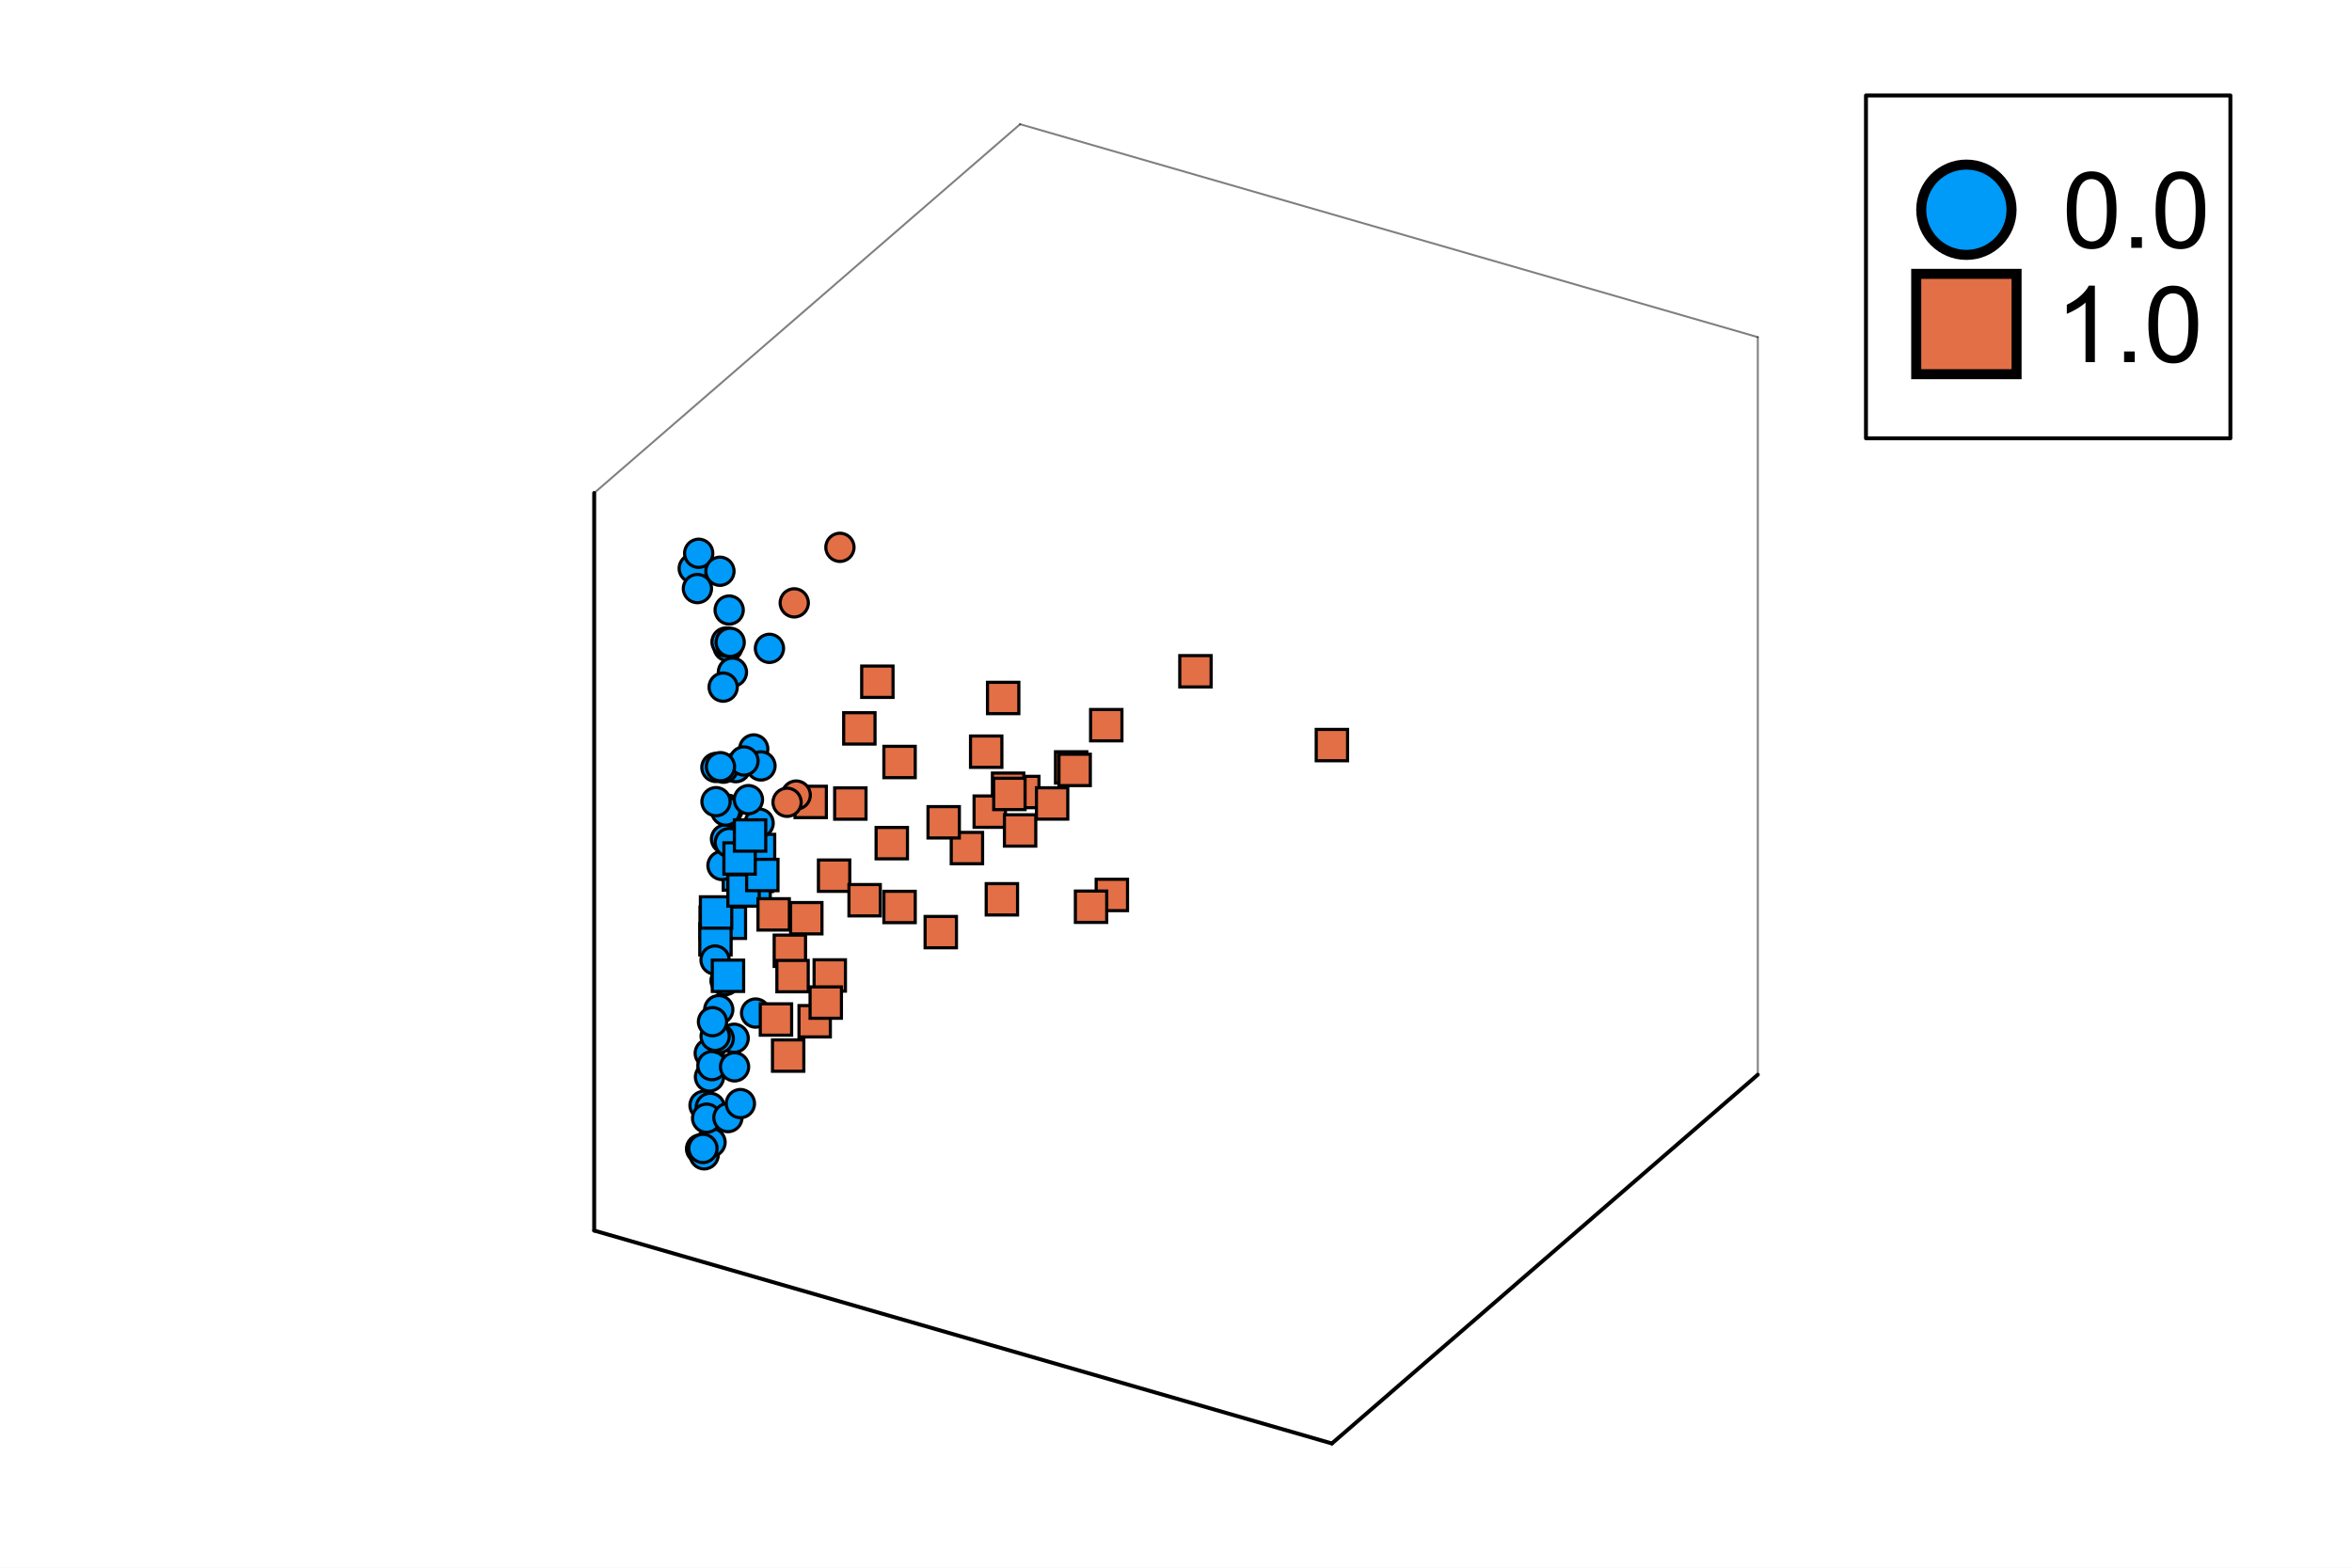
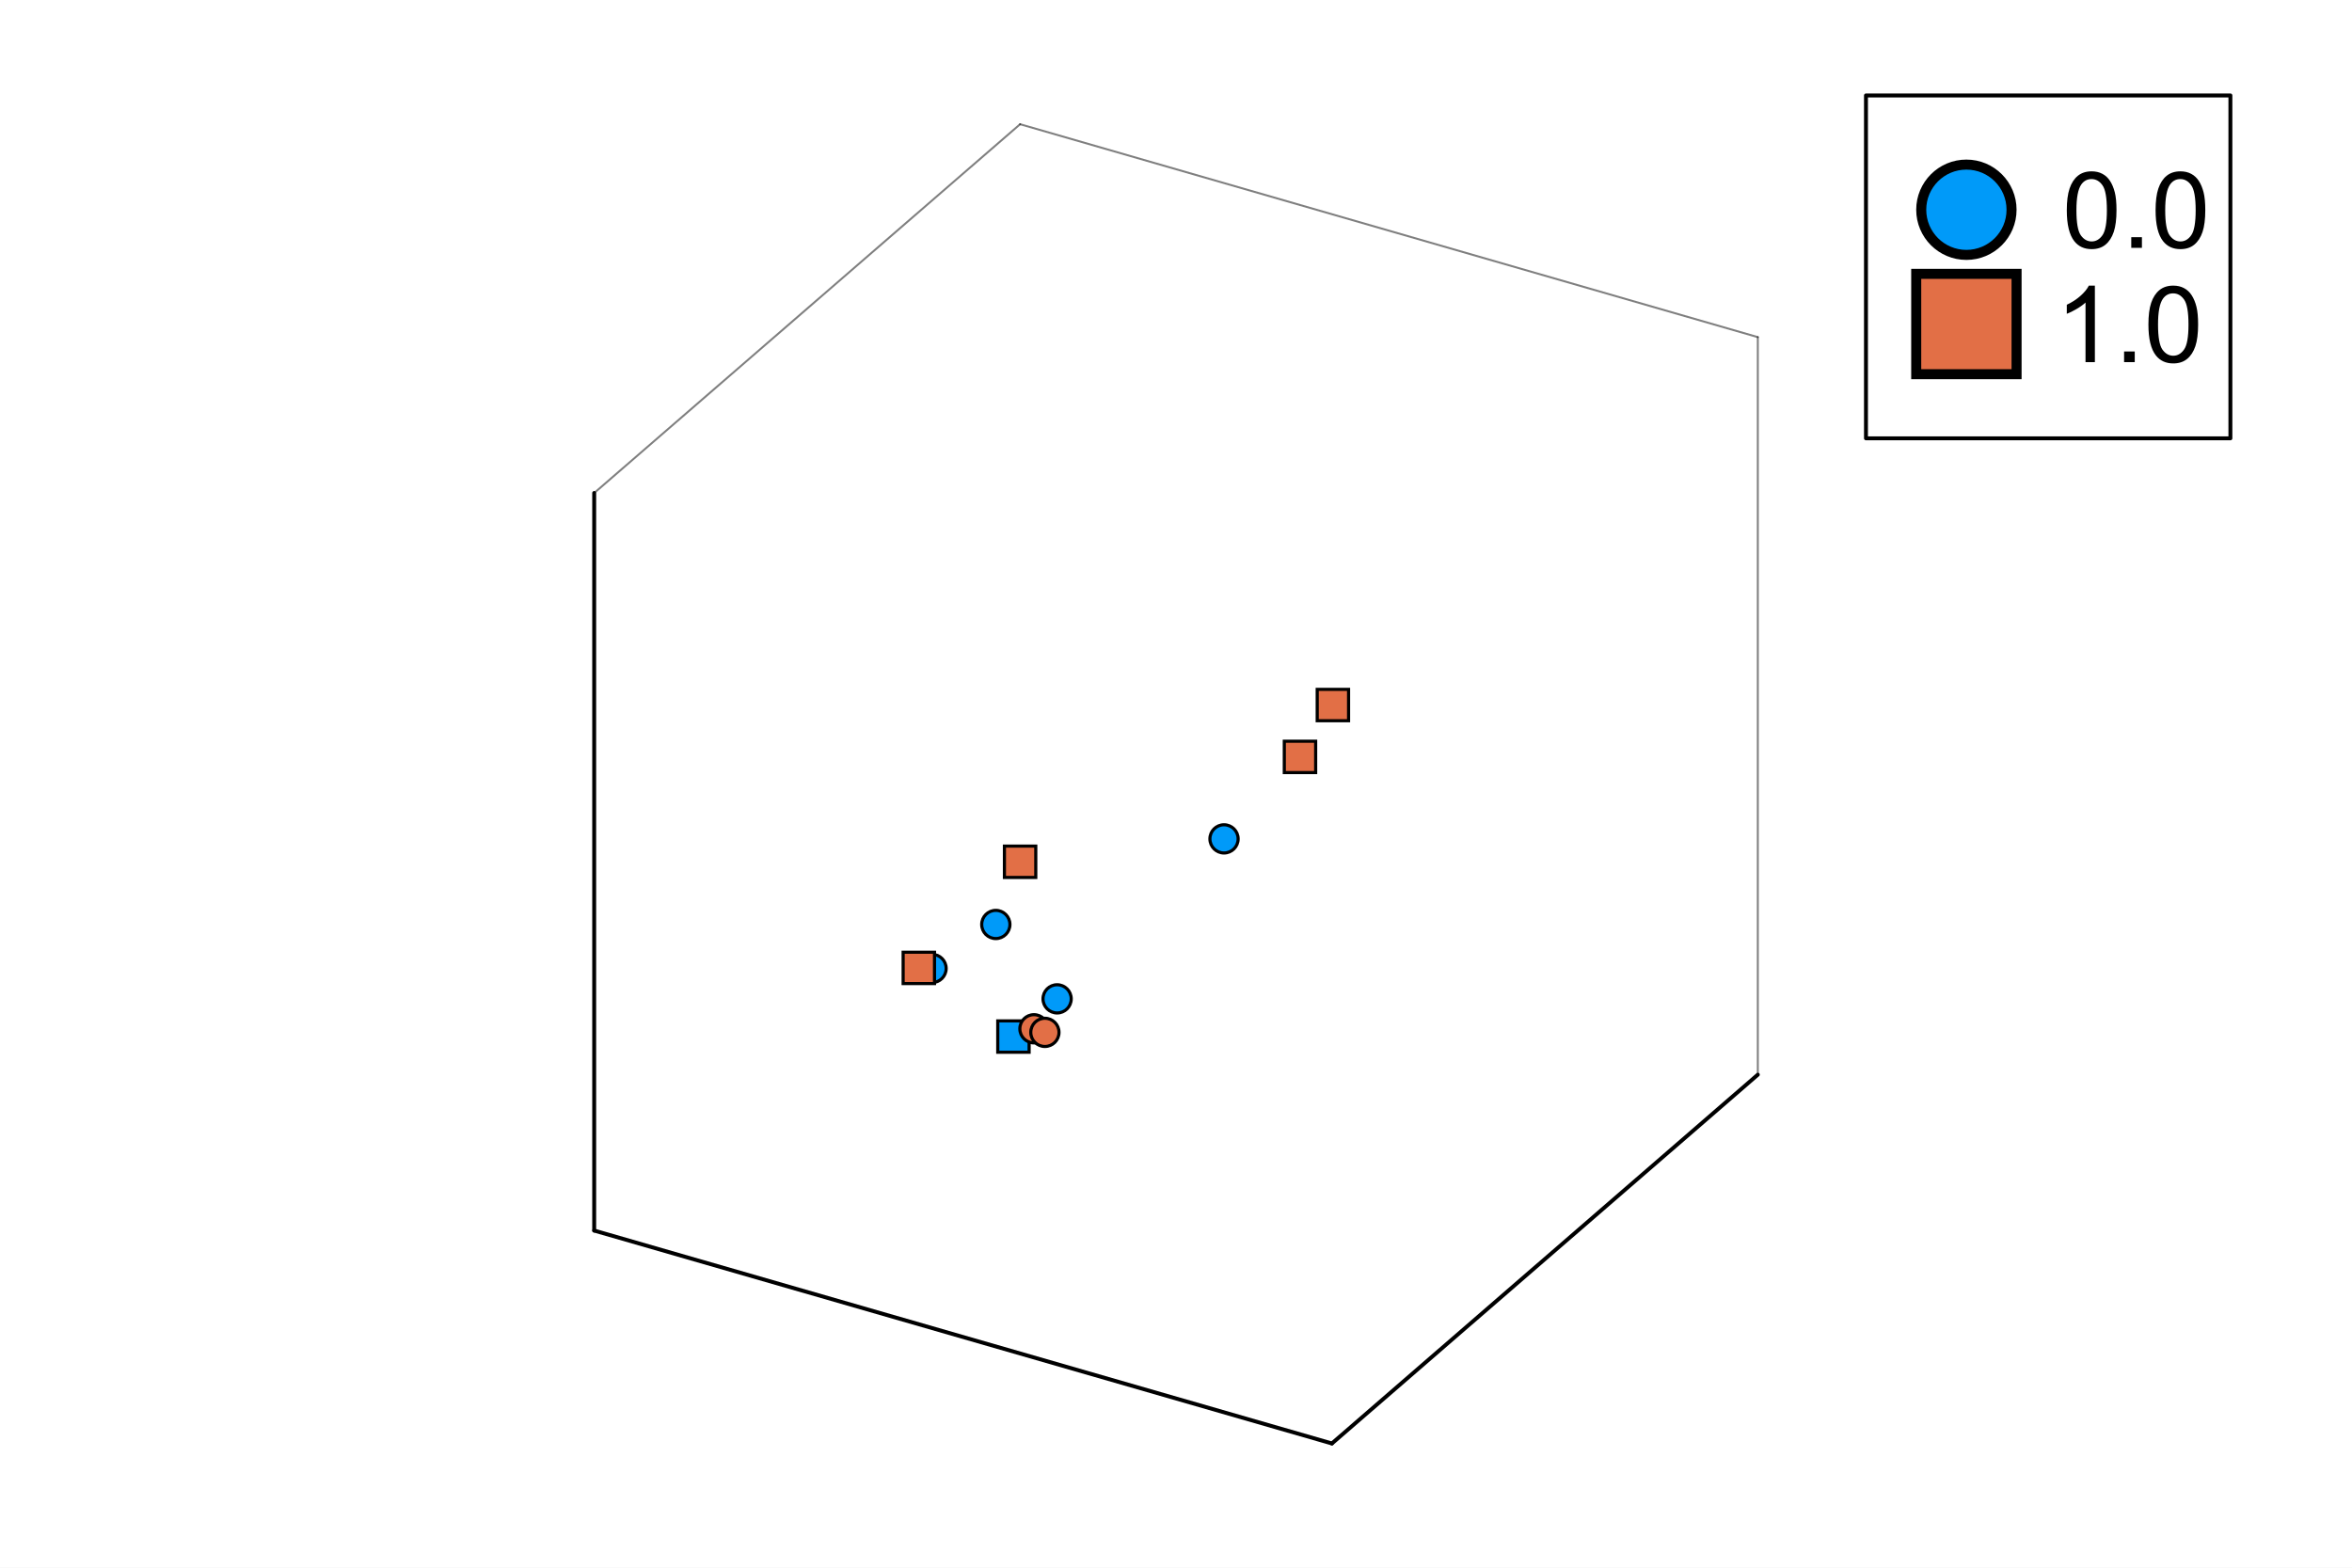
<svg xmlns="http://www.w3.org/2000/svg" width="600" height="400" viewBox="0 0 2400 1600">
  <defs>
-     <clipPath id="clip020">
+     <clipPath id="clip610">
      <rect x="0" y="0" width="2400" height="1600" />
    </clipPath>
  </defs>
-   <path clip-path="url(#clip020)" d="M0 1600 L2400 1600 L2400 8.88178e-14 L0 8.88178e-14  Z" fill="#ffffff" fill-rule="evenodd" fill-opacity="1" />
+   <path clip-path="url(#clip610)" d="M0 1600 L2400 1600 L2400 8.88178e-14 L0 8.88178e-14  Z" fill="#ffffff" fill-rule="evenodd" fill-opacity="1" />
  <defs>
-     <clipPath id="clip021">
+     <clipPath id="clip611">
      <rect x="480" y="0" width="1681" height="1600" />
    </clipPath>
  </defs>
  <defs>
-     <clipPath id="clip022">
+     <clipPath id="clip612">
      <rect x="47" y="47" width="2307" height="1507" />
    </clipPath>
  </defs>
-   <path clip-path="url(#clip022)" d="M-789.026 2497.88 L-789.026 1122.15 L-245.766 434.282 L695.186 831.42 L695.186 2207.15 L151.927 2895.01 L-789.026 2497.88  Z" fill="#ffffff" fill-rule="evenodd" fill-opacity="1" />
-   <polyline clip-path="url(#clip020)" style="stroke:#000000; stroke-linecap:round; stroke-linejoin:round; stroke-width:4; stroke-opacity:1; fill:none" points="606.32,1255.92 1359.08,1473.22 " />
-   <polyline clip-path="url(#clip020)" style="stroke:#000000; stroke-linecap:round; stroke-linejoin:round; stroke-width:2; stroke-opacity:0.5; fill:none" points="1040.92,126.782 1793.68,344.084 " />
-   <polyline clip-path="url(#clip020)" style="stroke:#000000; stroke-linecap:round; stroke-linejoin:round; stroke-width:4; stroke-opacity:1; fill:none" points="1359.08,1473.22 1793.68,1096.84 " />
-   <polyline clip-path="url(#clip020)" style="stroke:#000000; stroke-linecap:round; stroke-linejoin:round; stroke-width:2; stroke-opacity:0.5; fill:none" points="606.32,503.16 1040.92,126.782 " />
-   <polyline clip-path="url(#clip020)" style="stroke:#000000; stroke-linecap:round; stroke-linejoin:round; stroke-width:4; stroke-opacity:1; fill:none" points="606.32,1255.92 606.32,503.16 " />
-   <polyline clip-path="url(#clip020)" style="stroke:#000000; stroke-linecap:round; stroke-linejoin:round; stroke-width:2; stroke-opacity:0.5; fill:none" points="1793.68,1096.84 1793.68,344.084 " />
-   <circle clip-path="url(#clip022)" cx="730.52" cy="783.268" r="14.4" fill="#009af9" fill-rule="evenodd" fill-opacity="1" stroke="#000000" stroke-opacity="1" stroke-width="3.2" />
-   <path clip-path="url(#clip022)" d="M758.528 851.536 L758.528 883.536 L790.528 883.536 L790.528 851.536 L758.528 851.536 Z" fill="#009af9" fill-rule="evenodd" fill-opacity="1" stroke="#000000" stroke-opacity="1" stroke-width="3.2" />
-   <circle clip-path="url(#clip022)" cx="740.315" cy="856.267" r="14.4" fill="#009af9" fill-rule="evenodd" fill-opacity="1" stroke="#000000" stroke-opacity="1" stroke-width="3.2" />
-   <path clip-path="url(#clip022)" d="M714.341 925.766 L714.341 957.766 L746.341 957.766 L746.341 925.766 L714.341 925.766 Z" fill="#009af9" fill-rule="evenodd" fill-opacity="1" stroke="#000000" stroke-opacity="1" stroke-width="3.2" />
-   <circle clip-path="url(#clip022)" cx="771.034" cy="1033.93" r="14.4" fill="#009af9" fill-rule="evenodd" fill-opacity="1" stroke="#000000" stroke-opacity="1" stroke-width="3.2" />
-   <path clip-path="url(#clip022)" d="M737.962 876.56 L737.962 908.56 L769.962 908.56 L769.962 876.56 L737.962 876.56 Z" fill="#009af9" fill-rule="evenodd" fill-opacity="1" stroke="#000000" stroke-opacity="1" stroke-width="3.2" />
-   <path clip-path="url(#clip022)" d="M728.779 925.771 L728.779 957.771 L760.779 957.771 L760.779 925.771 L728.779 925.771 Z" fill="#009af9" fill-rule="evenodd" fill-opacity="1" stroke="#000000" stroke-opacity="1" stroke-width="3.2" />
-   <circle clip-path="url(#clip022)" cx="718.405" cy="1128.12" r="14.4" fill="#009af9" fill-rule="evenodd" fill-opacity="1" stroke="#000000" stroke-opacity="1" stroke-width="3.2" />
-   <path clip-path="url(#clip022)" d="M756.22 877.935 L756.22 909.935 L788.22 909.935 L788.22 877.935 L756.22 877.935 Z" fill="#009af9" fill-rule="evenodd" fill-opacity="1" stroke="#000000" stroke-opacity="1" stroke-width="3.2" />
-   <circle clip-path="url(#clip022)" cx="733.417" cy="1030.47" r="14.4" fill="#009af9" fill-rule="evenodd" fill-opacity="1" stroke="#000000" stroke-opacity="1" stroke-width="3.2" />
-   <circle clip-path="url(#clip022)" cx="750.883" cy="783.474" r="14.4" fill="#009af9" fill-rule="evenodd" fill-opacity="1" stroke="#000000" stroke-opacity="1" stroke-width="3.2" />
-   <circle clip-path="url(#clip022)" cx="714.87" cy="1172.53" r="14.4" fill="#009af9" fill-rule="evenodd" fill-opacity="1" stroke="#000000" stroke-opacity="1" stroke-width="3.2" />
-   <path clip-path="url(#clip022)" d="M753.976 891.523 L753.976 923.523 L785.976 923.523 L785.976 891.523 L753.976 891.523 Z" fill="#009af9" fill-rule="evenodd" fill-opacity="1" stroke="#000000" stroke-opacity="1" stroke-width="3.2" />
-   <circle clip-path="url(#clip022)" cx="707.393" cy="580.182" r="14.4" fill="#009af9" fill-rule="evenodd" fill-opacity="1" stroke="#000000" stroke-opacity="1" stroke-width="3.2" />
-   <circle clip-path="url(#clip022)" cx="742.861" cy="660.066" r="14.4" fill="#009af9" fill-rule="evenodd" fill-opacity="1" stroke="#000000" stroke-opacity="1" stroke-width="3.2" />
-   <circle clip-path="url(#clip022)" cx="723.974" cy="1099.16" r="14.4" fill="#009af9" fill-rule="evenodd" fill-opacity="1" stroke="#000000" stroke-opacity="1" stroke-width="3.2" />
-   <circle clip-path="url(#clip022)" cx="724.814" cy="1130.22" r="14.4" fill="#009af9" fill-rule="evenodd" fill-opacity="1" stroke="#000000" stroke-opacity="1" stroke-width="3.2" />
-   <circle clip-path="url(#clip022)" cx="747.378" cy="686.032" r="14.4" fill="#009af9" fill-rule="evenodd" fill-opacity="1" stroke="#000000" stroke-opacity="1" stroke-width="3.2" />
-   <circle clip-path="url(#clip022)" cx="718.565" cy="1178.63" r="14.4" fill="#009af9" fill-rule="evenodd" fill-opacity="1" stroke="#000000" stroke-opacity="1" stroke-width="3.2" />
-   <circle clip-path="url(#clip022)" cx="769.115" cy="764.378" r="14.4" fill="#009af9" fill-rule="evenodd" fill-opacity="1" stroke="#000000" stroke-opacity="1" stroke-width="3.2" />
-   <circle clip-path="url(#clip022)" cx="736.729" cy="883.328" r="14.4" fill="#009af9" fill-rule="evenodd" fill-opacity="1" stroke="#000000" stroke-opacity="1" stroke-width="3.2" />
-   <circle clip-path="url(#clip022)" cx="743.061" cy="826.051" r="14.4" fill="#009af9" fill-rule="evenodd" fill-opacity="1" stroke="#000000" stroke-opacity="1" stroke-width="3.2" />
-   <circle clip-path="url(#clip022)" cx="744.061" cy="622.606" r="14.4" fill="#009af9" fill-rule="evenodd" fill-opacity="1" stroke="#000000" stroke-opacity="1" stroke-width="3.2" />
-   <circle clip-path="url(#clip022)" cx="740.857" cy="655.239" r="14.4" fill="#009af9" fill-rule="evenodd" fill-opacity="1" stroke="#000000" stroke-opacity="1" stroke-width="3.2" />
-   <circle clip-path="url(#clip022)" cx="749.147" cy="1059.66" r="14.4" fill="#009af9" fill-rule="evenodd" fill-opacity="1" stroke="#000000" stroke-opacity="1" stroke-width="3.2" />
-   <circle clip-path="url(#clip022)" cx="725.552" cy="1165.84" r="14.4" fill="#009af9" fill-rule="evenodd" fill-opacity="1" stroke="#000000" stroke-opacity="1" stroke-width="3.2" />
-   <circle clip-path="url(#clip022)" cx="723.738" cy="1074.95" r="14.4" fill="#009af9" fill-rule="evenodd" fill-opacity="1" stroke="#000000" stroke-opacity="1" stroke-width="3.2" />
-   <circle clip-path="url(#clip022)" cx="712.942" cy="564.688" r="14.4" fill="#009af9" fill-rule="evenodd" fill-opacity="1" stroke="#000000" stroke-opacity="1" stroke-width="3.2" />
-   <circle clip-path="url(#clip022)" cx="726.457" cy="1087.6" r="14.4" fill="#009af9" fill-rule="evenodd" fill-opacity="1" stroke="#000000" stroke-opacity="1" stroke-width="3.2" />
-   <circle clip-path="url(#clip022)" cx="739.871" cy="1000.9" r="14.4" fill="#009af9" fill-rule="evenodd" fill-opacity="1" stroke="#000000" stroke-opacity="1" stroke-width="3.2" />
-   <circle clip-path="url(#clip022)" cx="738.167" cy="784.015" r="14.4" fill="#009af9" fill-rule="evenodd" fill-opacity="1" stroke="#000000" stroke-opacity="1" stroke-width="3.2" />
-   <circle clip-path="url(#clip022)" cx="740.547" cy="827.742" r="14.4" fill="#009af9" fill-rule="evenodd" fill-opacity="1" stroke="#000000" stroke-opacity="1" stroke-width="3.2" />
-   <circle clip-path="url(#clip022)" cx="734.634" cy="583.025" r="14.4" fill="#009af9" fill-rule="evenodd" fill-opacity="1" stroke="#000000" stroke-opacity="1" stroke-width="3.2" />
-   <path clip-path="url(#clip022)" d="M714.059 942.599 L714.059 974.599 L746.059 974.599 L746.059 942.599 L714.059 942.599 Z" fill="#009af9" fill-rule="evenodd" fill-opacity="1" stroke="#000000" stroke-opacity="1" stroke-width="3.2" />
-   <circle clip-path="url(#clip022)" cx="774.615" cy="840.088" r="14.4" fill="#009af9" fill-rule="evenodd" fill-opacity="1" stroke="#000000" stroke-opacity="1" stroke-width="3.2" />
-   <circle clip-path="url(#clip022)" cx="729.662" cy="979.831" r="14.4" fill="#009af9" fill-rule="evenodd" fill-opacity="1" stroke="#000000" stroke-opacity="1" stroke-width="3.2" />
-   <circle clip-path="url(#clip022)" cx="733.931" cy="1059.95" r="14.4" fill="#009af9" fill-rule="evenodd" fill-opacity="1" stroke="#000000" stroke-opacity="1" stroke-width="3.2" />
-   <circle clip-path="url(#clip022)" cx="785.153" cy="661.721" r="14.4" fill="#009af9" fill-rule="evenodd" fill-opacity="1" stroke="#000000" stroke-opacity="1" stroke-width="3.2" />
-   <circle clip-path="url(#clip022)" cx="737.93" cy="701.307" r="14.4" fill="#009af9" fill-rule="evenodd" fill-opacity="1" stroke="#000000" stroke-opacity="1" stroke-width="3.2" />
-   <path clip-path="url(#clip022)" d="M714.689 915.267 L714.689 947.267 L746.689 947.267 L746.689 915.267 L714.689 915.267 Z" fill="#009af9" fill-rule="evenodd" fill-opacity="1" stroke="#000000" stroke-opacity="1" stroke-width="3.2" />
-   <circle clip-path="url(#clip022)" cx="729.754" cy="1057.61" r="14.4" fill="#009af9" fill-rule="evenodd" fill-opacity="1" stroke="#000000" stroke-opacity="1" stroke-width="3.2" />
-   <circle clip-path="url(#clip022)" cx="749.547" cy="1088.84" r="14.4" fill="#009af9" fill-rule="evenodd" fill-opacity="1" stroke="#000000" stroke-opacity="1" stroke-width="3.2" />
-   <circle clip-path="url(#clip022)" cx="776.502" cy="781.732" r="14.4" fill="#009af9" fill-rule="evenodd" fill-opacity="1" stroke="#000000" stroke-opacity="1" stroke-width="3.2" />
-   <circle clip-path="url(#clip022)" cx="744.216" cy="859.957" r="14.4" fill="#009af9" fill-rule="evenodd" fill-opacity="1" stroke="#000000" stroke-opacity="1" stroke-width="3.2" />
-   <circle clip-path="url(#clip022)" cx="730.616" cy="818.195" r="14.4" fill="#009af9" fill-rule="evenodd" fill-opacity="1" stroke="#000000" stroke-opacity="1" stroke-width="3.2" />
-   <circle clip-path="url(#clip022)" cx="759.156" cy="776.668" r="14.4" fill="#009af9" fill-rule="evenodd" fill-opacity="1" stroke="#000000" stroke-opacity="1" stroke-width="3.2" />
-   <path clip-path="url(#clip022)" d="M742.743 892.859 L742.743 924.859 L774.743 924.859 L774.743 892.859 L742.743 892.859 Z" fill="#009af9" fill-rule="evenodd" fill-opacity="1" stroke="#000000" stroke-opacity="1" stroke-width="3.2" />
-   <circle clip-path="url(#clip022)" cx="721.041" cy="1141.25" r="14.4" fill="#009af9" fill-rule="evenodd" fill-opacity="1" stroke="#000000" stroke-opacity="1" stroke-width="3.2" />
-   <path clip-path="url(#clip022)" d="M761.877 877.045 L761.877 909.045 L793.877 909.045 L793.877 877.045 L761.877 877.045 Z" fill="#009af9" fill-rule="evenodd" fill-opacity="1" stroke="#000000" stroke-opacity="1" stroke-width="3.2" />
-   <circle clip-path="url(#clip022)" cx="717.279" cy="1172.13" r="14.4" fill="#009af9" fill-rule="evenodd" fill-opacity="1" stroke="#000000" stroke-opacity="1" stroke-width="3.2" />
-   <circle clip-path="url(#clip022)" cx="742.778" cy="1140.62" r="14.4" fill="#009af9" fill-rule="evenodd" fill-opacity="1" stroke="#000000" stroke-opacity="1" stroke-width="3.2" />
-   <path clip-path="url(#clip022)" d="M738.687 860.156 L738.687 892.156 L770.687 892.156 L770.687 860.156 L738.687 860.156 Z" fill="#009af9" fill-rule="evenodd" fill-opacity="1" stroke="#000000" stroke-opacity="1" stroke-width="3.2" />
-   <circle clip-path="url(#clip022)" cx="745.076" cy="655.562" r="14.4" fill="#009af9" fill-rule="evenodd" fill-opacity="1" stroke="#000000" stroke-opacity="1" stroke-width="3.2" />
-   <path clip-path="url(#clip022)" d="M749.372 836.729 L749.372 868.729 L781.372 868.729 L781.372 836.729 L749.372 836.729 Z" fill="#009af9" fill-rule="evenodd" fill-opacity="1" stroke="#000000" stroke-opacity="1" stroke-width="3.2" />
-   <path clip-path="url(#clip022)" d="M726.829 979.889 L726.829 1011.89 L758.829 1011.89 L758.829 979.889 L726.829 979.889 Z" fill="#009af9" fill-rule="evenodd" fill-opacity="1" stroke="#000000" stroke-opacity="1" stroke-width="3.2" />
-   <circle clip-path="url(#clip022)" cx="735.145" cy="782.502" r="14.4" fill="#009af9" fill-rule="evenodd" fill-opacity="1" stroke="#000000" stroke-opacity="1" stroke-width="3.2" />
-   <circle clip-path="url(#clip022)" cx="711.653" cy="600.706" r="14.4" fill="#009af9" fill-rule="evenodd" fill-opacity="1" stroke="#000000" stroke-opacity="1" stroke-width="3.2" />
-   <circle clip-path="url(#clip022)" cx="727.057" cy="1042.75" r="14.4" fill="#009af9" fill-rule="evenodd" fill-opacity="1" stroke="#000000" stroke-opacity="1" stroke-width="3.2" />
-   <circle clip-path="url(#clip022)" cx="763.709" cy="816.116" r="14.4" fill="#009af9" fill-rule="evenodd" fill-opacity="1" stroke="#000000" stroke-opacity="1" stroke-width="3.2" />
-   <circle clip-path="url(#clip022)" cx="755.509" cy="1126.34" r="14.4" fill="#009af9" fill-rule="evenodd" fill-opacity="1" stroke="#000000" stroke-opacity="1" stroke-width="3.2" />
-   <path clip-path="url(#clip022)" d="M990.316 751.169 L990.316 783.169 L1022.32 783.169 L1022.32 751.169 L990.316 751.169 Z" fill="#e26f46" fill-rule="evenodd" fill-opacity="1" stroke="#000000" stroke-opacity="1" stroke-width="3.2" />
-   <path clip-path="url(#clip022)" d="M1077.02 767.227 L1077.02 799.227 L1109.02 799.227 L1109.02 767.227 L1077.02 767.227 Z" fill="#e26f46" fill-rule="evenodd" fill-opacity="1" stroke="#000000" stroke-opacity="1" stroke-width="3.2" />
-   <path clip-path="url(#clip022)" d="M1028.16 792.342 L1028.16 824.342 L1060.16 824.342 L1060.16 792.342 L1028.16 792.342 Z" fill="#e26f46" fill-rule="evenodd" fill-opacity="1" stroke="#000000" stroke-opacity="1" stroke-width="3.2" />
-   <path clip-path="url(#clip022)" d="M1012.67 788.994 L1012.67 820.994 L1044.67 820.994 L1044.67 788.994 L1012.67 788.994 Z" fill="#e26f46" fill-rule="evenodd" fill-opacity="1" stroke="#000000" stroke-opacity="1" stroke-width="3.2" />
-   <path clip-path="url(#clip022)" d="M860.882 727.395 L860.882 759.395 L892.882 759.395 L892.882 727.395 L860.882 727.395 Z" fill="#e26f46" fill-rule="evenodd" fill-opacity="1" stroke="#000000" stroke-opacity="1" stroke-width="3.2" />
-   <path clip-path="url(#clip022)" d="M789.983 954.371 L789.983 986.371 L821.983 986.371 L821.983 954.371 L789.983 954.371 Z" fill="#e26f46" fill-rule="evenodd" fill-opacity="1" stroke="#000000" stroke-opacity="1" stroke-width="3.2" />
-   <path clip-path="url(#clip022)" d="M835.129 877.722 L835.129 909.722 L867.129 909.722 L867.129 877.722 L835.129 877.722 Z" fill="#e26f46" fill-rule="evenodd" fill-opacity="1" stroke="#000000" stroke-opacity="1" stroke-width="3.2" />
-   <path clip-path="url(#clip022)" d="M1203.84 669.111 L1203.84 701.111 L1235.84 701.111 L1235.84 669.111 L1203.84 669.111 Z" fill="#e26f46" fill-rule="evenodd" fill-opacity="1" stroke="#000000" stroke-opacity="1" stroke-width="3.2" />
-   <path clip-path="url(#clip022)" d="M993.951 812.365 L993.951 844.365 L1025.95 844.365 L1025.95 812.365 L993.951 812.365 Z" fill="#e26f46" fill-rule="evenodd" fill-opacity="1" stroke="#000000" stroke-opacity="1" stroke-width="3.2" />
-   <path clip-path="url(#clip022)" d="M830.696 979.572 L830.696 1011.57 L862.696 1011.57 L862.696 979.572 L830.696 979.572 Z" fill="#e26f46" fill-rule="evenodd" fill-opacity="1" stroke="#000000" stroke-opacity="1" stroke-width="3.2" />
-   <path clip-path="url(#clip022)" d="M866.281 902.78 L866.281 934.78 L898.281 934.78 L898.281 902.78 L866.281 902.78 Z" fill="#e26f46" fill-rule="evenodd" fill-opacity="1" stroke="#000000" stroke-opacity="1" stroke-width="3.2" />
-   <circle clip-path="url(#clip022)" cx="810.457" cy="615.289" r="14.4" fill="#e26f46" fill-rule="evenodd" fill-opacity="1" stroke="#000000" stroke-opacity="1" stroke-width="3.2" />
-   <path clip-path="url(#clip022)" d="M901.915 761.702 L901.915 793.702 L933.915 793.702 L933.915 761.702 L901.915 761.702 Z" fill="#e26f46" fill-rule="evenodd" fill-opacity="1" stroke="#000000" stroke-opacity="1" stroke-width="3.2" />
-   <path clip-path="url(#clip022)" d="M851.698 804.088 L851.698 836.088 L883.698 836.088 L883.698 804.088 L851.698 804.088 Z" fill="#e26f46" fill-rule="evenodd" fill-opacity="1" stroke="#000000" stroke-opacity="1" stroke-width="3.2" />
-   <path clip-path="url(#clip022)" d="M879.268 679.781 L879.268 711.781 L911.268 711.781 L911.268 679.781 L879.268 679.781 Z" fill="#e26f46" fill-rule="evenodd" fill-opacity="1" stroke="#000000" stroke-opacity="1" stroke-width="3.2" />
-   <path clip-path="url(#clip022)" d="M1112.84 724.126 L1112.84 756.126 L1144.84 756.126 L1144.84 724.126 L1112.84 724.126 Z" fill="#e26f46" fill-rule="evenodd" fill-opacity="1" stroke="#000000" stroke-opacity="1" stroke-width="3.2" />
-   <path clip-path="url(#clip022)" d="M1118.54 897.408 L1118.54 929.408 L1150.54 929.408 L1150.54 897.408 L1118.54 897.408 Z" fill="#e26f46" fill-rule="evenodd" fill-opacity="1" stroke="#000000" stroke-opacity="1" stroke-width="3.2" />
-   <path clip-path="url(#clip022)" d="M1006.33 901.842 L1006.33 933.842 L1038.33 933.842 L1038.33 901.842 L1006.33 901.842 Z" fill="#e26f46" fill-rule="evenodd" fill-opacity="1" stroke="#000000" stroke-opacity="1" stroke-width="3.2" />
-   <path clip-path="url(#clip022)" d="M815.298 1026.3 L815.298 1058.3 L847.298 1058.3 L847.298 1026.3 L815.298 1026.3 Z" fill="#e26f46" fill-rule="evenodd" fill-opacity="1" stroke="#000000" stroke-opacity="1" stroke-width="3.2" />
-   <path clip-path="url(#clip022)" d="M775.793 1024.52 L775.793 1056.52 L807.793 1056.52 L807.793 1024.52 L775.793 1024.52 Z" fill="#e26f46" fill-rule="evenodd" fill-opacity="1" stroke="#000000" stroke-opacity="1" stroke-width="3.2" />
-   <circle clip-path="url(#clip022)" cx="857.067" cy="558.61" r="14.4" fill="#e26f46" fill-rule="evenodd" fill-opacity="1" stroke="#000000" stroke-opacity="1" stroke-width="3.2" />
-   <path clip-path="url(#clip022)" d="M773.458 917.236 L773.458 949.236 L805.458 949.236 L805.458 917.236 L773.458 917.236 Z" fill="#e26f46" fill-rule="evenodd" fill-opacity="1" stroke="#000000" stroke-opacity="1" stroke-width="3.2" />
-   <path clip-path="url(#clip022)" d="M1013.99 794.308 L1013.99 826.308 L1045.99 826.308 L1045.99 794.308 L1013.99 794.308 Z" fill="#e26f46" fill-rule="evenodd" fill-opacity="1" stroke="#000000" stroke-opacity="1" stroke-width="3.2" />
-   <path clip-path="url(#clip022)" d="M1080.58 769.782 L1080.58 801.782 L1112.58 801.782 L1112.58 769.782 L1080.58 769.782 Z" fill="#e26f46" fill-rule="evenodd" fill-opacity="1" stroke="#000000" stroke-opacity="1" stroke-width="3.2" />
-   <path clip-path="url(#clip022)" d="M811.233 802.457 L811.233 834.457 L843.233 834.457 L843.233 802.457 L811.233 802.457 Z" fill="#e26f46" fill-rule="evenodd" fill-opacity="1" stroke="#000000" stroke-opacity="1" stroke-width="3.2" />
-   <path clip-path="url(#clip022)" d="M970.65 849.551 L970.65 881.551 L1002.65 881.551 L1002.65 849.551 L970.65 849.551 Z" fill="#e26f46" fill-rule="evenodd" fill-opacity="1" stroke="#000000" stroke-opacity="1" stroke-width="3.2" />
-   <circle clip-path="url(#clip022)" cx="812.467" cy="811.451" r="14.4" fill="#e26f46" fill-rule="evenodd" fill-opacity="1" stroke="#000000" stroke-opacity="1" stroke-width="3.2" />
-   <path clip-path="url(#clip022)" d="M806.752 921.146 L806.752 953.146 L838.752 953.146 L838.752 921.146 L806.752 921.146 Z" fill="#e26f46" fill-rule="evenodd" fill-opacity="1" stroke="#000000" stroke-opacity="1" stroke-width="3.2" />
-   <path clip-path="url(#clip022)" d="M788.239 1061.33 L788.239 1093.33 L820.239 1093.33 L820.239 1061.33 L788.239 1061.33 Z" fill="#e26f46" fill-rule="evenodd" fill-opacity="1" stroke="#000000" stroke-opacity="1" stroke-width="3.2" />
-   <path clip-path="url(#clip022)" d="M943.967 935.328 L943.967 967.328 L975.967 967.328 L975.967 935.328 L943.967 935.328 Z" fill="#e26f46" fill-rule="evenodd" fill-opacity="1" stroke="#000000" stroke-opacity="1" stroke-width="3.2" />
-   <path clip-path="url(#clip022)" d="M1097.32 909.417 L1097.32 941.417 L1129.32 941.417 L1129.32 909.417 L1097.32 909.417 Z" fill="#e26f46" fill-rule="evenodd" fill-opacity="1" stroke="#000000" stroke-opacity="1" stroke-width="3.2" />
-   <circle clip-path="url(#clip022)" cx="803.13" cy="818.817" r="14.4" fill="#e26f46" fill-rule="evenodd" fill-opacity="1" stroke="#000000" stroke-opacity="1" stroke-width="3.2" />
-   <path clip-path="url(#clip022)" d="M1343.08 744.44 L1343.08 776.44 L1375.08 776.44 L1375.08 744.44 L1343.08 744.44 Z" fill="#e26f46" fill-rule="evenodd" fill-opacity="1" stroke="#000000" stroke-opacity="1" stroke-width="3.2" />
-   <path clip-path="url(#clip022)" d="M792.734 980.233 L792.734 1012.23 L824.734 1012.23 L824.734 980.233 L792.734 980.233 Z" fill="#e26f46" fill-rule="evenodd" fill-opacity="1" stroke="#000000" stroke-opacity="1" stroke-width="3.2" />
-   <path clip-path="url(#clip022)" d="M946.937 823.244 L946.937 855.244 L978.937 855.244 L978.937 823.244 L946.937 823.244 Z" fill="#e26f46" fill-rule="evenodd" fill-opacity="1" stroke="#000000" stroke-opacity="1" stroke-width="3.2" />
-   <path clip-path="url(#clip022)" d="M1024.92 831.556 L1024.92 863.556 L1056.92 863.556 L1056.92 831.556 L1024.92 831.556 Z" fill="#e26f46" fill-rule="evenodd" fill-opacity="1" stroke="#000000" stroke-opacity="1" stroke-width="3.2" />
-   <path clip-path="url(#clip022)" d="M893.978 844.534 L893.978 876.534 L925.978 876.534 L925.978 844.534 L893.978 844.534 Z" fill="#e26f46" fill-rule="evenodd" fill-opacity="1" stroke="#000000" stroke-opacity="1" stroke-width="3.2" />
-   <path clip-path="url(#clip022)" d="M901.923 909.673 L901.923 941.673 L933.923 941.673 L933.923 909.673 L901.923 909.673 Z" fill="#e26f46" fill-rule="evenodd" fill-opacity="1" stroke="#000000" stroke-opacity="1" stroke-width="3.2" />
-   <path clip-path="url(#clip022)" d="M1007.64 696.366 L1007.64 728.366 L1039.64 728.366 L1039.64 696.366 L1007.64 696.366 Z" fill="#e26f46" fill-rule="evenodd" fill-opacity="1" stroke="#000000" stroke-opacity="1" stroke-width="3.2" />
-   <path clip-path="url(#clip022)" d="M1057.58 804.015 L1057.58 836.015 L1089.58 836.015 L1089.58 804.015 L1057.58 804.015 Z" fill="#e26f46" fill-rule="evenodd" fill-opacity="1" stroke="#000000" stroke-opacity="1" stroke-width="3.2" />
-   <path clip-path="url(#clip022)" d="M826.601 1007.25 L826.601 1039.25 L858.601 1039.25 L858.601 1007.25 L826.601 1007.25 Z" fill="#e26f46" fill-rule="evenodd" fill-opacity="1" stroke="#000000" stroke-opacity="1" stroke-width="3.2" />
-   <path clip-path="url(#clip020)" d="M1904.05 447.348 L2275.91 447.348 L2275.91 97.428 L1904.05 97.428  Z" fill="#ffffff" fill-rule="evenodd" fill-opacity="1" />
-   <polyline clip-path="url(#clip020)" style="stroke:#000000; stroke-linecap:round; stroke-linejoin:round; stroke-width:4; stroke-opacity:1; fill:none" points="1904.05,447.348 2275.91,447.348 2275.91,97.428 1904.05,97.428 1904.05,447.348 " />
-   <circle clip-path="url(#clip020)" cx="2006.52" cy="214.068" r="46.08" fill="#009af9" fill-rule="evenodd" fill-opacity="1" stroke="#000000" stroke-opacity="1" stroke-width="10.24" />
-   <path clip-path="url(#clip020)" d="M2108.98 214.598 Q2108.98 200.807 2111.8 192.427 Q2114.66 183.993 2120.23 179.431 Q2125.85 174.87 2134.34 174.87 Q2140.6 174.87 2145.32 177.416 Q2150.04 179.909 2153.12 184.682 Q2156.19 189.403 2157.94 196.246 Q2159.69 203.035 2159.69 214.598 Q2159.69 228.283 2156.88 236.717 Q2154.07 245.098 2148.45 249.712 Q2142.88 254.274 2134.34 254.274 Q2123.09 254.274 2116.68 246.211 Q2108.98 236.505 2108.98 214.598 M2118.8 214.598 Q2118.8 233.747 2123.25 240.112 Q2127.76 246.424 2134.34 246.424 Q2140.92 246.424 2145.37 240.059 Q2149.88 233.693 2149.88 214.598 Q2149.88 195.397 2145.37 189.085 Q2140.92 182.773 2134.23 182.773 Q2127.65 182.773 2123.73 188.342 Q2118.8 195.45 2118.8 214.598 Z" fill="#000000" fill-rule="nonzero" fill-opacity="1" />
-   <path clip-path="url(#clip020)" d="M2174.76 252.948 L2174.76 242.074 L2185.63 242.074 L2185.63 252.948 L2174.76 252.948 Z" fill="#000000" fill-rule="nonzero" fill-opacity="1" />
-   <path clip-path="url(#clip020)" d="M2199.58 214.598 Q2199.58 200.807 2202.39 192.427 Q2205.26 183.993 2210.83 179.431 Q2216.45 174.87 2224.93 174.87 Q2231.19 174.87 2235.91 177.416 Q2240.64 179.909 2243.71 184.682 Q2246.79 189.403 2248.54 196.246 Q2250.29 203.035 2250.29 214.598 Q2250.29 228.283 2247.48 236.717 Q2244.67 245.098 2239.04 249.712 Q2233.47 254.274 2224.93 254.274 Q2213.69 254.274 2207.27 246.211 Q2199.58 236.505 2199.58 214.598 M2209.39 214.598 Q2209.39 233.747 2213.85 240.112 Q2218.36 246.424 2224.93 246.424 Q2231.51 246.424 2235.97 240.059 Q2240.48 233.693 2240.48 214.598 Q2240.48 195.397 2235.97 189.085 Q2231.51 182.773 2224.83 182.773 Q2218.25 182.773 2214.33 188.342 Q2209.39 195.45 2209.39 214.598 Z" fill="#000000" fill-rule="nonzero" fill-opacity="1" />
-   <path clip-path="url(#clip020)" d="M1955.32 279.508 L1955.32 381.908 L2057.72 381.908 L2057.72 279.508 L1955.32 279.508 Z" fill="#e26f46" fill-rule="evenodd" fill-opacity="1" stroke="#000000" stroke-opacity="1" stroke-width="10.24" />
-   <path clip-path="url(#clip020)" d="M2137.63 369.588 L2128.08 369.588 L2128.08 308.748 Q2124.63 312.037 2119.01 315.326 Q2113.44 318.614 2108.98 320.258 L2108.98 311.029 Q2116.99 307.263 2122.99 301.906 Q2128.98 296.549 2131.47 291.51 L2137.63 291.51 L2137.63 369.588 Z" fill="#000000" fill-rule="nonzero" fill-opacity="1" />
-   <path clip-path="url(#clip020)" d="M2167.44 369.588 L2167.44 358.714 L2178.31 358.714 L2178.31 369.588 L2167.44 369.588 Z" fill="#000000" fill-rule="nonzero" fill-opacity="1" />
-   <path clip-path="url(#clip020)" d="M2192.26 331.238 Q2192.26 317.447 2195.07 309.067 Q2197.94 300.633 2203.51 296.071 Q2209.13 291.51 2217.61 291.51 Q2223.87 291.51 2228.59 294.056 Q2233.32 296.549 2236.39 301.322 Q2239.47 306.043 2241.22 312.886 Q2242.97 319.675 2242.97 331.238 Q2242.97 344.923 2240.16 353.357 Q2237.35 361.738 2231.72 366.352 Q2226.15 370.914 2217.61 370.914 Q2206.37 370.914 2199.95 362.851 Q2192.26 353.145 2192.26 331.238 M2202.07 331.238 Q2202.07 350.387 2206.53 356.752 Q2211.04 363.064 2217.61 363.064 Q2224.19 363.064 2228.65 356.699 Q2233.16 350.333 2233.16 331.238 Q2233.16 312.037 2228.65 305.725 Q2224.19 299.413 2217.51 299.413 Q2210.93 299.413 2207.01 304.982 Q2202.07 312.09 2202.07 331.238 Z" fill="#000000" fill-rule="nonzero" fill-opacity="1" />
+   <path clip-path="url(#clip612)" d="M-11931.2 2927.77 L-11931.2 857.476 L-3924.23 -177.673 L9944.18 419.971 L9944.18 2490.27 L1937.25 3525.42 L-11931.2 2927.77  Z" fill="#ffffff" fill-rule="evenodd" fill-opacity="1" />
+   <polyline clip-path="url(#clip610)" style="stroke:#000000; stroke-linecap:round; stroke-linejoin:round; stroke-width:4; stroke-opacity:1; fill:none" points="606.32,1255.92 1359.08,1473.22 " />
+   <polyline clip-path="url(#clip610)" style="stroke:#000000; stroke-linecap:round; stroke-linejoin:round; stroke-width:2; stroke-opacity:0.5; fill:none" points="1040.92,126.782 1793.68,344.084 " />
+   <polyline clip-path="url(#clip610)" style="stroke:#000000; stroke-linecap:round; stroke-linejoin:round; stroke-width:4; stroke-opacity:1; fill:none" points="1359.08,1473.22 1793.68,1096.84 " />
+   <polyline clip-path="url(#clip610)" style="stroke:#000000; stroke-linecap:round; stroke-linejoin:round; stroke-width:2; stroke-opacity:0.5; fill:none" points="606.32,503.16 1040.92,126.782 " />
+   <polyline clip-path="url(#clip610)" style="stroke:#000000; stroke-linecap:round; stroke-linejoin:round; stroke-width:4; stroke-opacity:1; fill:none" points="606.32,1255.92 606.32,503.16 " />
+   <polyline clip-path="url(#clip610)" style="stroke:#000000; stroke-linecap:round; stroke-linejoin:round; stroke-width:2; stroke-opacity:0.5; fill:none" points="1793.68,1096.84 1793.68,344.084 " />
+   <circle clip-path="url(#clip612)" cx="1249" cy="856.162" r="14.4" fill="#009af9" fill-rule="evenodd" fill-opacity="1" stroke="#000000" stroke-opacity="1" stroke-width="3.2" />
+   <circle clip-path="url(#clip612)" cx="1078.69" cy="1019.44" r="14.4" fill="#009af9" fill-rule="evenodd" fill-opacity="1" stroke="#000000" stroke-opacity="1" stroke-width="3.2" />
+   <circle clip-path="url(#clip612)" cx="1016.14" cy="943.522" r="14.4" fill="#009af9" fill-rule="evenodd" fill-opacity="1" stroke="#000000" stroke-opacity="1" stroke-width="3.2" />
+   <circle clip-path="url(#clip612)" cx="951.073" cy="988.426" r="14.4" fill="#009af9" fill-rule="evenodd" fill-opacity="1" stroke="#000000" stroke-opacity="1" stroke-width="3.2" />
+   <path clip-path="url(#clip612)" d="M1018.12 1041.93 L1018.12 1073.93 L1050.12 1073.93 L1050.12 1041.93 L1018.12 1041.93 Z" fill="#009af9" fill-rule="evenodd" fill-opacity="1" stroke="#000000" stroke-opacity="1" stroke-width="3.2" />
+   <path clip-path="url(#clip612)" d="M921.572 971.841 L921.572 1003.84 L953.572 1003.84 L953.572 971.841 L921.572 971.841 Z" fill="#e26f46" fill-rule="evenodd" fill-opacity="1" stroke="#000000" stroke-opacity="1" stroke-width="3.2" />
+   <circle clip-path="url(#clip612)" cx="1055.06" cy="1049.98" r="14.4" fill="#e26f46" fill-rule="evenodd" fill-opacity="1" stroke="#000000" stroke-opacity="1" stroke-width="3.2" />
+   <circle clip-path="url(#clip612)" cx="1066.21" cy="1053.65" r="14.4" fill="#e26f46" fill-rule="evenodd" fill-opacity="1" stroke="#000000" stroke-opacity="1" stroke-width="3.2" />
+   <path clip-path="url(#clip612)" d="M1024.92 863.538 L1024.92 895.538 L1056.92 895.538 L1056.92 863.538 L1024.92 863.538 Z" fill="#e26f46" fill-rule="evenodd" fill-opacity="1" stroke="#000000" stroke-opacity="1" stroke-width="3.2" />
+   <path clip-path="url(#clip612)" d="M1344.09 703.581 L1344.09 735.581 L1376.09 735.581 L1376.09 703.581 L1344.09 703.581 Z" fill="#e26f46" fill-rule="evenodd" fill-opacity="1" stroke="#000000" stroke-opacity="1" stroke-width="3.2" />
+   <path clip-path="url(#clip612)" d="M1310.51 756.501 L1310.51 788.501 L1342.51 788.501 L1342.51 756.501 L1310.51 756.501 Z" fill="#e26f46" fill-rule="evenodd" fill-opacity="1" stroke="#000000" stroke-opacity="1" stroke-width="3.2" />
+   <path clip-path="url(#clip610)" d="M1904.05 447.348 L2275.91 447.348 L2275.91 97.428 L1904.05 97.428  Z" fill="#ffffff" fill-rule="evenodd" fill-opacity="1" />
+   <polyline clip-path="url(#clip610)" style="stroke:#000000; stroke-linecap:round; stroke-linejoin:round; stroke-width:4; stroke-opacity:1; fill:none" points="1904.05,447.348 2275.91,447.348 2275.91,97.428 1904.05,97.428 1904.05,447.348 " />
+   <circle clip-path="url(#clip610)" cx="2006.52" cy="214.068" r="46.08" fill="#009af9" fill-rule="evenodd" fill-opacity="1" stroke="#000000" stroke-opacity="1" stroke-width="10.24" />
+   <path clip-path="url(#clip610)" d="M2108.98 214.598 Q2108.98 200.807 2111.8 192.427 Q2114.66 183.993 2120.23 179.431 Q2125.85 174.87 2134.34 174.87 Q2140.6 174.87 2145.32 177.416 Q2150.04 179.909 2153.12 184.682 Q2156.19 189.403 2157.94 196.246 Q2159.69 203.035 2159.69 214.598 Q2159.69 228.283 2156.88 236.717 Q2154.07 245.098 2148.45 249.712 Q2142.88 254.274 2134.34 254.274 Q2123.09 254.274 2116.68 246.211 Q2108.98 236.505 2108.98 214.598 M2118.8 214.598 Q2118.8 233.747 2123.25 240.112 Q2127.76 246.424 2134.34 246.424 Q2140.92 246.424 2145.37 240.059 Q2149.88 233.693 2149.88 214.598 Q2149.88 195.397 2145.37 189.085 Q2140.92 182.773 2134.23 182.773 Q2127.65 182.773 2123.73 188.342 Q2118.8 195.45 2118.8 214.598 Z" fill="#000000" fill-rule="nonzero" fill-opacity="1" />
+   <path clip-path="url(#clip610)" d="M2174.76 252.948 L2174.76 242.074 L2185.63 242.074 L2185.63 252.948 L2174.76 252.948 Z" fill="#000000" fill-rule="nonzero" fill-opacity="1" />
+   <path clip-path="url(#clip610)" d="M2199.58 214.598 Q2199.58 200.807 2202.39 192.427 Q2205.26 183.993 2210.83 179.431 Q2216.45 174.87 2224.93 174.87 Q2231.19 174.87 2235.91 177.416 Q2240.64 179.909 2243.71 184.682 Q2246.79 189.403 2248.54 196.246 Q2250.29 203.035 2250.29 214.598 Q2250.29 228.283 2247.48 236.717 Q2244.67 245.098 2239.04 249.712 Q2233.47 254.274 2224.93 254.274 Q2213.69 254.274 2207.27 246.211 Q2199.58 236.505 2199.58 214.598 M2209.39 214.598 Q2209.39 233.747 2213.85 240.112 Q2218.36 246.424 2224.93 246.424 Q2231.51 246.424 2235.97 240.059 Q2240.48 233.693 2240.48 214.598 Q2240.48 195.397 2235.97 189.085 Q2231.51 182.773 2224.83 182.773 Q2218.25 182.773 2214.33 188.342 Q2209.39 195.45 2209.39 214.598 Z" fill="#000000" fill-rule="nonzero" fill-opacity="1" />
+   <path clip-path="url(#clip610)" d="M1955.32 279.508 L1955.32 381.908 L2057.72 381.908 L2057.72 279.508 L1955.32 279.508 Z" fill="#e26f46" fill-rule="evenodd" fill-opacity="1" stroke="#000000" stroke-opacity="1" stroke-width="10.24" />
+   <path clip-path="url(#clip610)" d="M2137.63 369.588 L2128.08 369.588 L2128.08 308.748 Q2124.63 312.037 2119.01 315.326 Q2113.44 318.614 2108.98 320.258 L2108.98 311.029 Q2116.99 307.263 2122.99 301.906 Q2128.98 296.549 2131.47 291.51 L2137.63 291.51 L2137.63 369.588 Z" fill="#000000" fill-rule="nonzero" fill-opacity="1" />
+   <path clip-path="url(#clip610)" d="M2167.44 369.588 L2167.44 358.714 L2178.31 358.714 L2178.31 369.588 L2167.44 369.588 Z" fill="#000000" fill-rule="nonzero" fill-opacity="1" />
+   <path clip-path="url(#clip610)" d="M2192.26 331.238 Q2192.26 317.447 2195.07 309.067 Q2197.94 300.633 2203.51 296.071 Q2209.13 291.51 2217.61 291.51 Q2223.87 291.51 2228.59 294.056 Q2233.32 296.549 2236.39 301.322 Q2239.47 306.043 2241.22 312.886 Q2242.97 319.675 2242.97 331.238 Q2242.97 344.923 2240.16 353.357 Q2237.35 361.738 2231.72 366.352 Q2226.15 370.914 2217.61 370.914 Q2206.37 370.914 2199.95 362.851 Q2192.26 353.145 2192.26 331.238 M2202.07 331.238 Q2202.07 350.387 2206.53 356.752 Q2211.04 363.064 2217.61 363.064 Q2224.19 363.064 2228.65 356.699 Q2233.16 350.333 2233.16 331.238 Q2233.16 312.037 2228.65 305.725 Q2224.19 299.413 2217.51 299.413 Q2210.93 299.413 2207.01 304.982 Q2202.07 312.09 2202.07 331.238 Z" fill="#000000" fill-rule="nonzero" fill-opacity="1" />
</svg>
